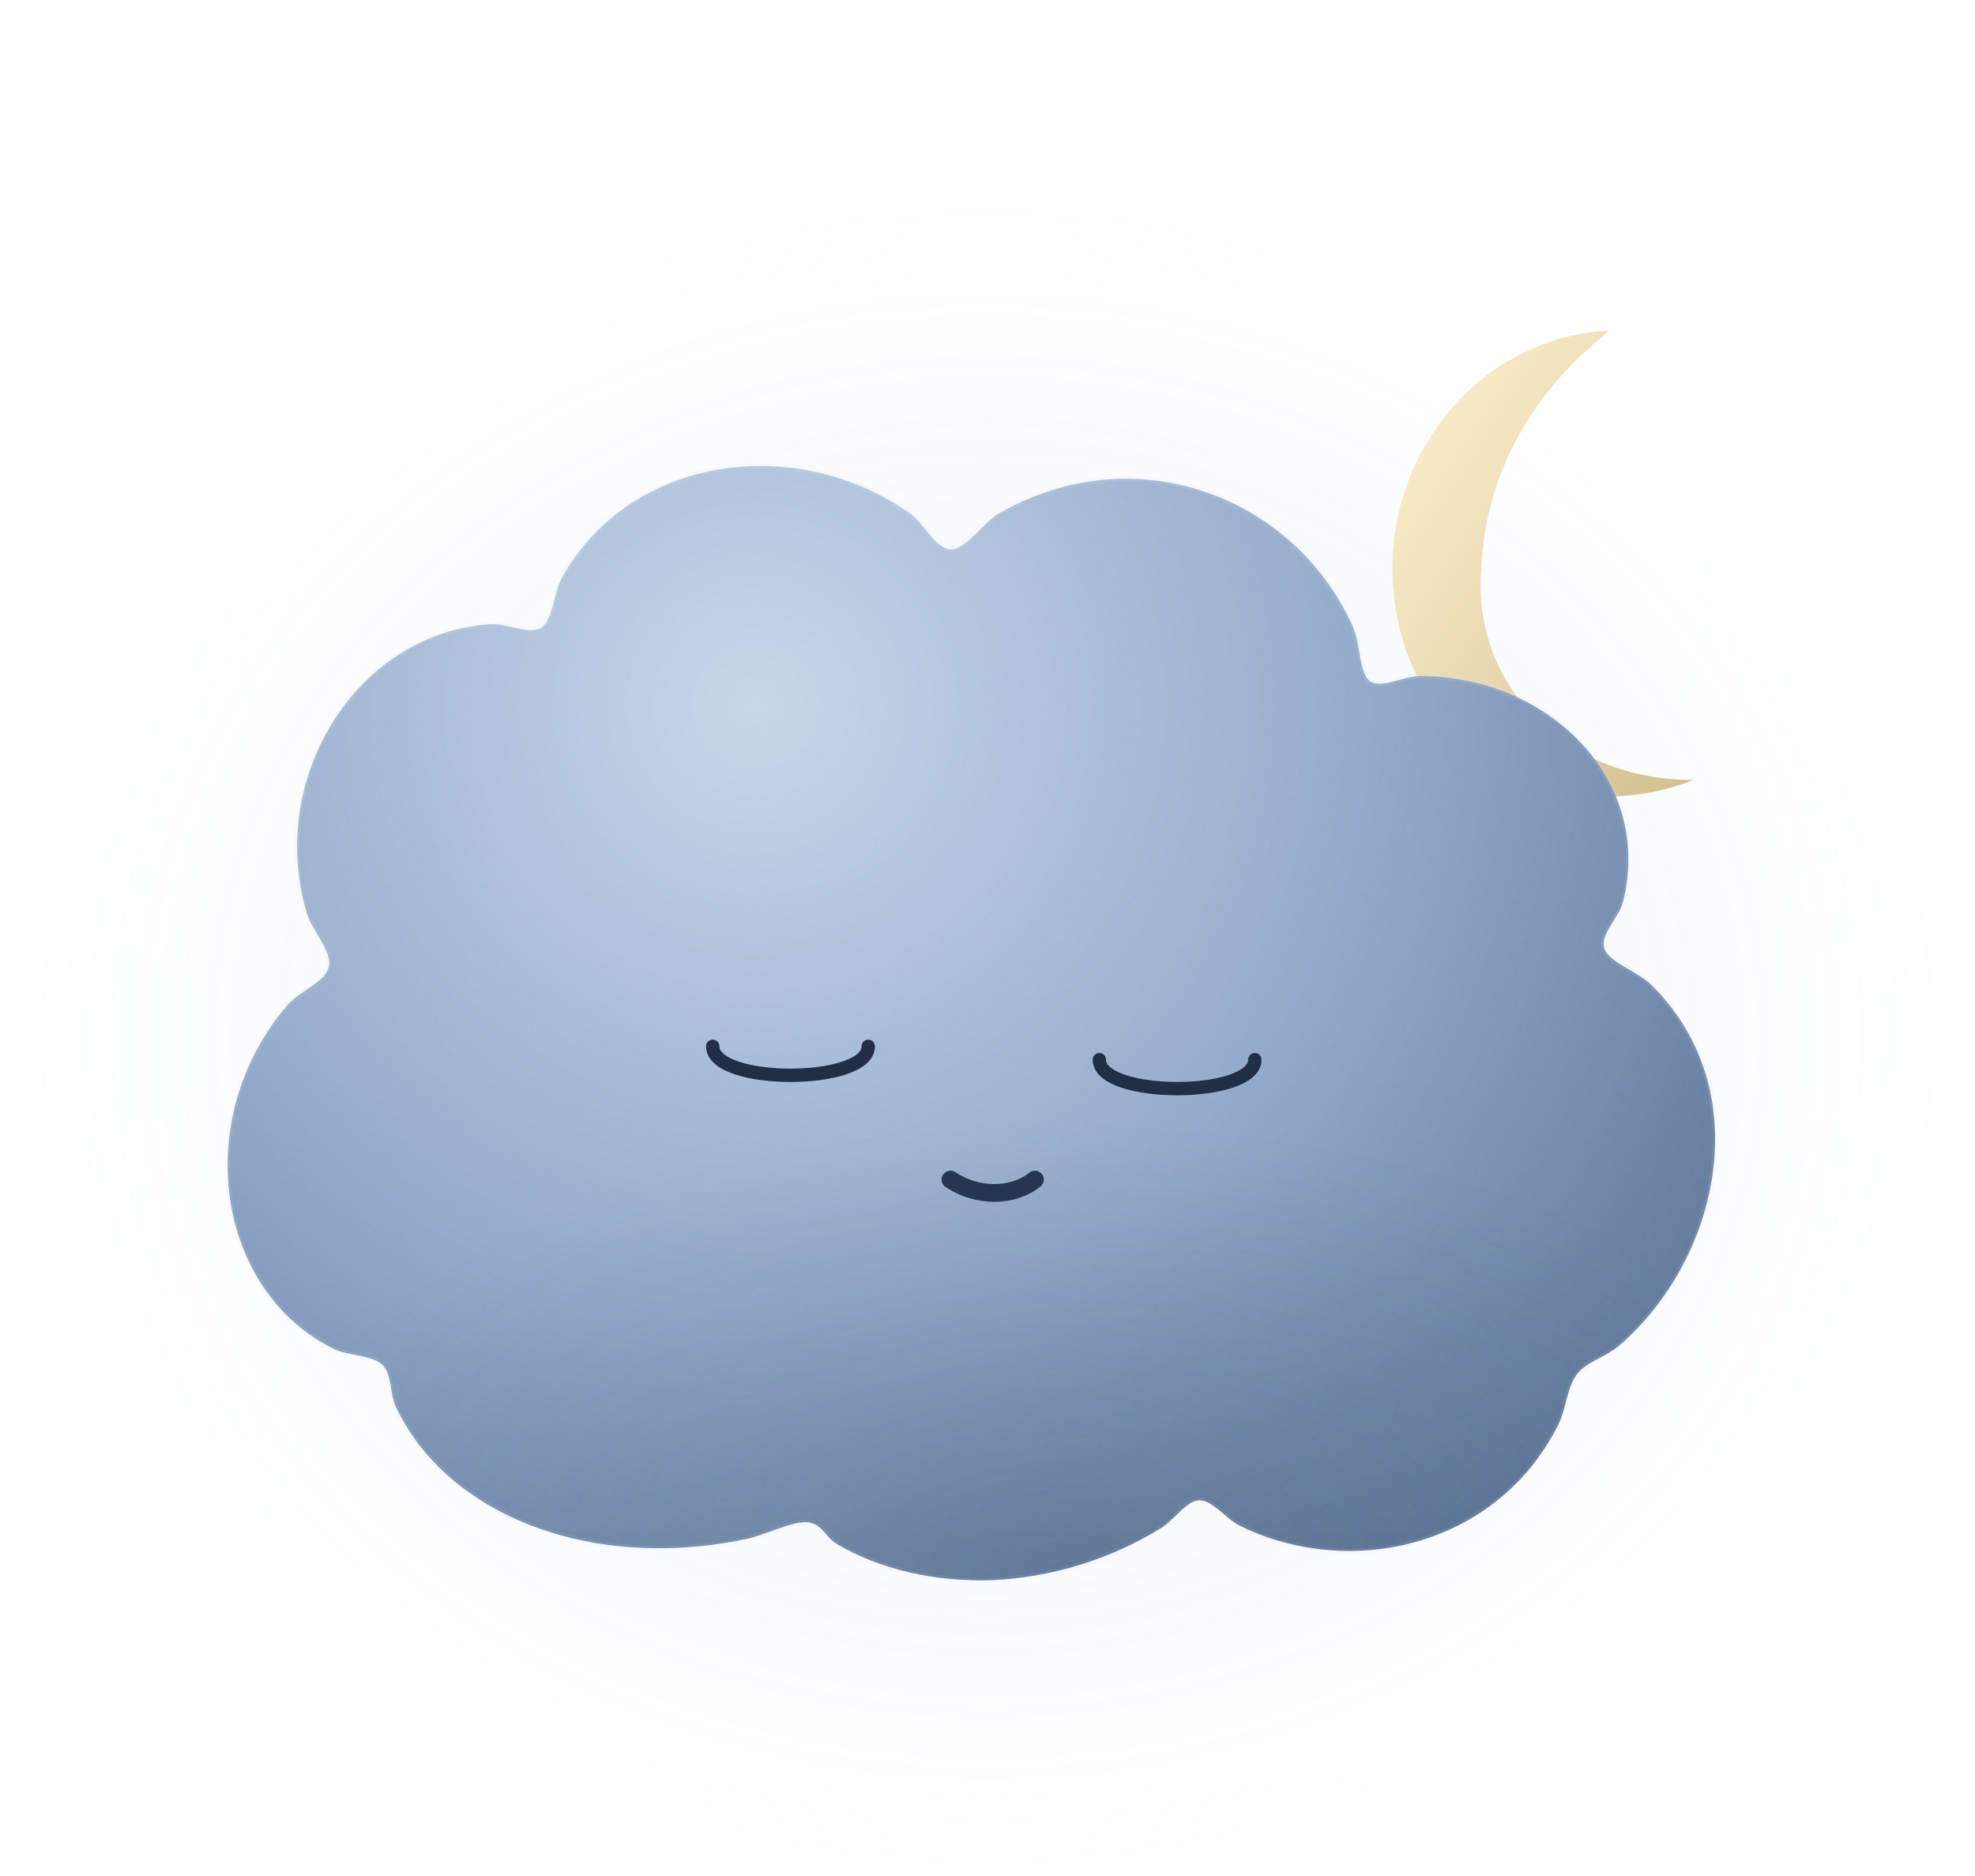
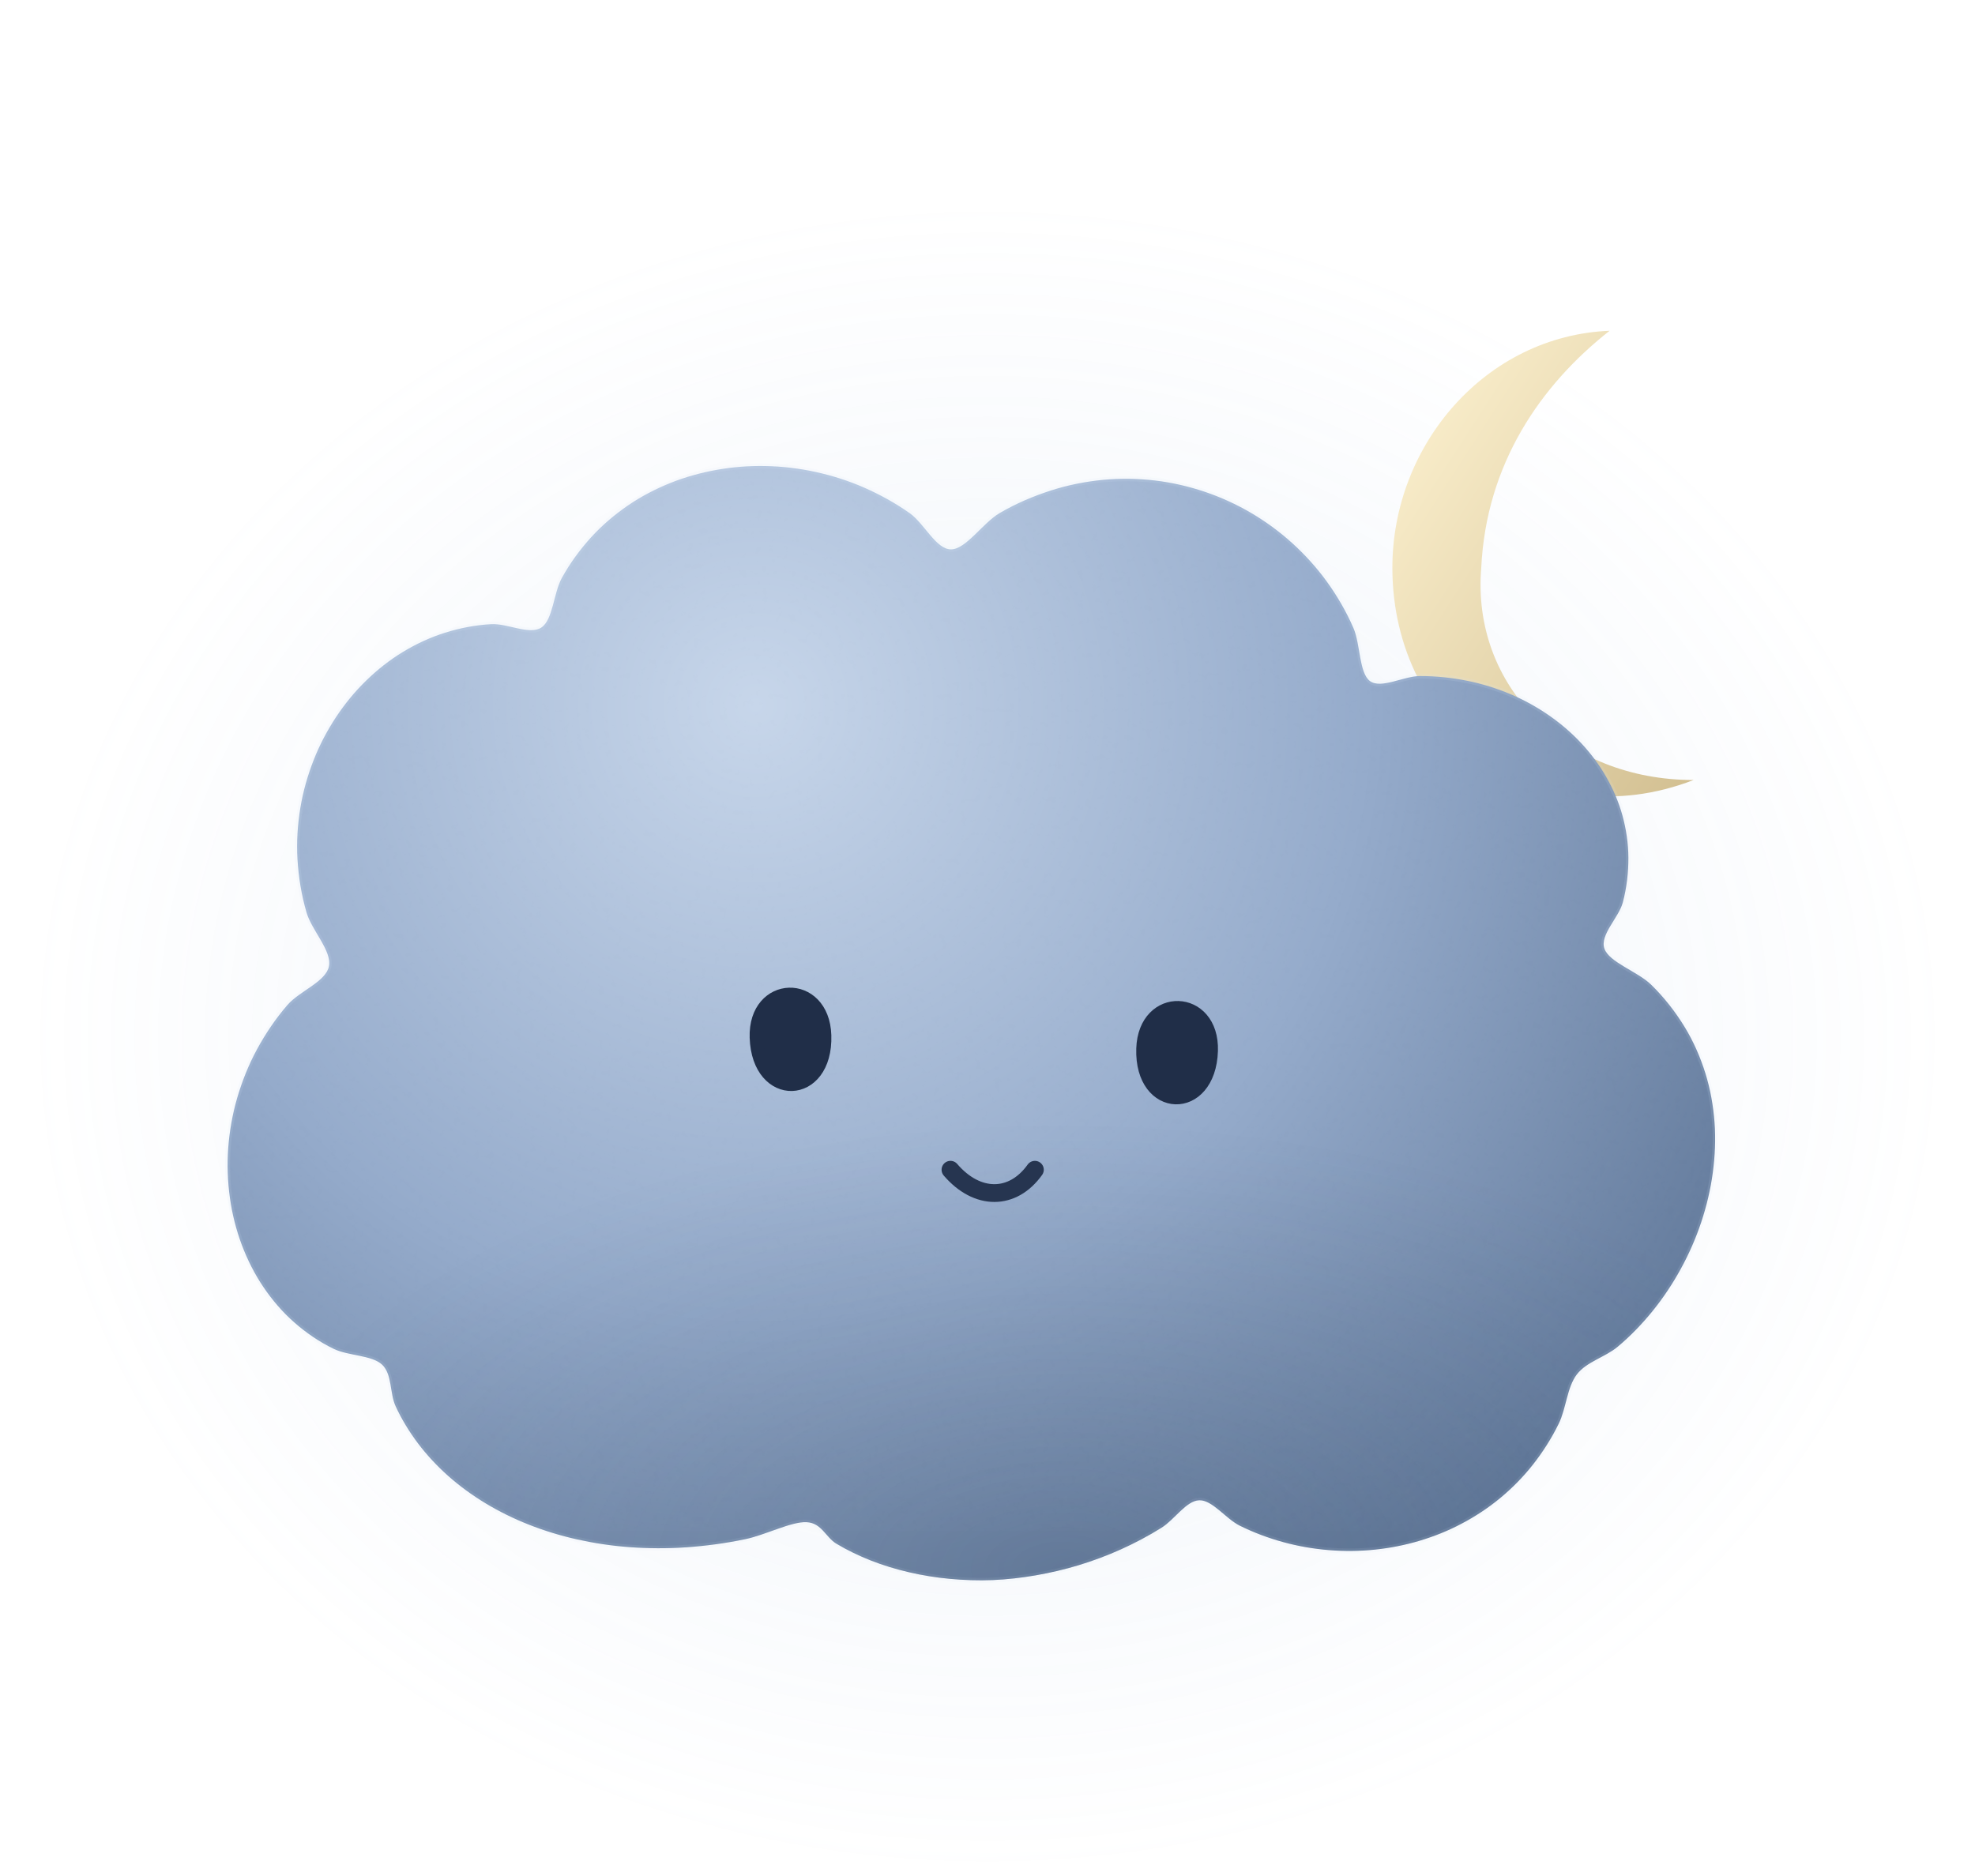
<svg xmlns="http://www.w3.org/2000/svg" viewBox="0 0 400 380" fill="none">
  <defs>
    <style>
      .low-light-texture {
        mix-blend-mode: soft-light;
      }
    </style>
    <radialGradient id="first-body" gradientUnits="userSpaceOnUse" cx="153.06" cy="142.81" r="225">
      <stop stop-color="#c6d5e9" />
      <stop offset=".55" stop-color="#94aaca" />
      <stop offset="1" stop-color="#637a9b" />
    </radialGradient>
    <radialGradient id="first-halo">
      <stop stop-color="#8daeda" stop-opacity=".16" />
      <stop offset="1" stop-color="#8daeda" stop-opacity="0" />
    </radialGradient>
    <linearGradient id="first-moon" x1="0" y1="0" x2="1" y2="1">
      <stop stop-color="#fff4d3" />
      <stop offset="1" stop-color="#d2bf91" />
    </linearGradient>
    <radialGradient id="first-shade">
      <stop stop-color="#233854" stop-opacity=".24" />
      <stop offset="1" stop-color="#233854" stop-opacity="0" />
    </radialGradient>
    <clipPath id="first-clip">
      <path class="low-light-outline" d="M77.36 276.4C75.28 274.48 70.58 274.66 67.62 273.24C64.66 271.81 61.97 269.95 59.59 267.86C57.21 265.77 55.11 263.31 53.34 260.69C51.57 258.07 50.09 255.14 48.96 252.13C47.83 249.12 47.01 245.87 46.56 242.61C46.1 239.34 45.98 235.92 46.22 232.55C46.47 229.18 47.07 225.72 48.04 222.39C49.01 219.06 50.34 215.71 52.04 212.57C53.74 209.43 55.81 206.34 58.24 203.54C60.67 200.74 65.98 198.86 66.62 195.75C67.26 192.64 63.15 188.47 62.09 184.86C61.03 181.24 60.46 177.59 60.25 174.06C60.04 170.53 60.28 167.01 60.83 163.65C61.38 160.3 62.32 157.02 63.53 153.95C64.73 150.88 66.29 147.93 68.06 145.25C69.83 142.57 71.9 140.05 74.16 137.86C76.41 135.66 78.92 133.68 81.58 132.07C84.23 130.46 87.11 129.11 90.1 128.17C93.09 127.23 96.26 126.6 99.52 126.43C102.77 126.25 107.25 128.68 109.63 127.12C112.01 125.55 112.11 120.1 113.8 117.05C115.49 114 117.52 111.25 119.75 108.8C121.98 106.36 124.51 104.22 127.17 102.39C129.84 100.56 132.76 99.04 135.75 97.84C138.75 96.63 141.95 95.74 145.17 95.17C148.39 94.59 151.75 94.33 155.08 94.4C158.41 94.47 161.82 94.86 165.14 95.59C168.46 96.31 171.8 97.36 174.99 98.76C178.18 100.16 181.34 101.89 184.27 103.97C187.21 106.06 189.58 111.29 192.61 111.28C195.63 111.28 199.03 105.95 202.41 103.96C205.78 101.97 209.34 100.48 212.85 99.35C216.36 98.22 219.94 97.53 223.45 97.19C226.97 96.86 230.51 96.93 233.93 97.33C237.35 97.73 240.75 98.52 243.99 99.61C247.22 100.7 250.39 102.14 253.34 103.87C256.29 105.6 259.13 107.67 261.69 109.99C264.25 112.31 266.65 114.94 268.72 117.8C270.79 120.67 272.64 123.82 274.1 127.18C275.56 130.54 275.24 136.34 277.48 137.97C279.73 139.59 284.29 136.95 287.56 136.94C290.83 136.93 294.06 137.28 297.12 137.89C300.17 138.5 303.15 139.44 305.92 140.61C308.68 141.78 311.33 143.25 313.72 144.91C316.12 146.57 318.35 148.49 320.28 150.57C322.22 152.66 323.95 154.97 325.33 157.41C326.72 159.85 327.85 162.48 328.6 165.2C329.34 167.92 329.79 170.81 329.8 173.74C329.81 176.67 329.48 179.73 328.67 182.8C327.86 185.87 323.98 189.37 324.94 192.15C325.89 194.92 331.69 196.8 334.39 199.44C337.1 202.08 339.33 204.98 341.17 207.98C343 210.97 344.39 214.18 345.4 217.42C346.41 220.65 347 224.04 347.25 227.4C347.5 230.76 347.34 234.21 346.89 237.57C346.44 240.94 345.63 244.33 344.55 247.57C343.47 250.81 342.06 254.02 340.42 257.01C338.78 260.01 336.85 262.91 334.72 265.54C332.59 268.17 330.21 270.64 327.65 272.78C325.09 274.93 321.35 275.8 319.36 278.4C317.37 280.99 317.2 285.3 315.7 288.36C314.21 291.42 312.4 294.21 310.41 296.74C308.42 299.26 306.16 301.52 303.77 303.5C301.37 305.48 298.75 307.19 296.04 308.62C293.34 310.06 290.45 311.21 287.52 312.09C284.59 312.97 281.52 313.57 278.46 313.89C275.41 314.21 272.26 314.24 269.17 313.99C266.09 313.74 262.96 313.21 259.94 312.38C256.93 311.56 253.92 310.44 251.08 309.03C248.24 307.61 245.54 303.82 242.9 303.89C240.26 303.96 237.89 307.8 235.25 309.45C232.6 311.11 229.85 312.56 227.06 313.82C224.27 315.08 221.39 316.15 218.51 317.03C215.62 317.91 212.68 318.59 209.77 319.1C206.86 319.6 203.93 319.94 201.03 320.06C198.13 320.18 195.2 320.07 192.37 319.81C189.55 319.55 186.75 319.09 184.08 318.47C181.41 317.85 178.81 317.05 176.36 316.09C173.92 315.12 171.56 313.99 169.4 312.69C167.23 311.4 166.43 308.48 163.36 308.33C160.29 308.17 155.03 310.92 150.96 311.77C146.9 312.62 142.88 313.15 138.98 313.42C135.09 313.69 131.26 313.66 127.57 313.39C123.89 313.13 120.3 312.58 116.89 311.82C113.47 311.06 110.18 310.04 107.09 308.82C103.99 307.6 101.05 306.14 98.33 304.5C95.62 302.86 93.07 301 90.79 298.98C88.52 296.96 86.44 294.73 84.66 292.37C82.88 290.01 81.33 287.47 80.11 284.81C78.9 282.14 79.45 278.33 77.36 276.4Z" />
    </clipPath>
    <filter id="first-velvet" x="0" y="0" width="100%" height="100%">
      <feTurbulence type="fractalNoise" baseFrequency=".72" numOctaves="3" seed="12" />
      <feColorMatrix type="saturate" values="0" />
    </filter>
  </defs>
  <ellipse cx="200" cy="210" rx="197" ry="169" fill="url(#first-halo)" />
  <path class="low-light-moon" d="M326 67C301 68 282 90 282 115C282 148 312 170 343 158C317 158 298 139 300 115C301 94 312 78 326 67Z" fill="url(#first-moon)" transform="translate(0 0)" />
  <path class="low-light-body" d="M77.36 276.4C75.28 274.48 70.58 274.66 67.62 273.24C64.66 271.81 61.97 269.95 59.59 267.86C57.21 265.77 55.11 263.31 53.34 260.69C51.57 258.07 50.09 255.14 48.96 252.13C47.83 249.12 47.01 245.87 46.56 242.61C46.1 239.34 45.98 235.92 46.22 232.55C46.47 229.18 47.07 225.72 48.04 222.39C49.01 219.06 50.34 215.71 52.04 212.57C53.74 209.43 55.81 206.34 58.24 203.54C60.67 200.74 65.98 198.86 66.62 195.75C67.26 192.64 63.15 188.47 62.09 184.86C61.03 181.24 60.46 177.59 60.25 174.06C60.04 170.53 60.28 167.01 60.83 163.65C61.38 160.3 62.32 157.02 63.53 153.95C64.73 150.88 66.29 147.93 68.06 145.25C69.83 142.57 71.9 140.05 74.16 137.86C76.41 135.66 78.92 133.68 81.58 132.07C84.23 130.46 87.11 129.11 90.1 128.17C93.09 127.23 96.26 126.6 99.52 126.43C102.77 126.25 107.25 128.68 109.63 127.12C112.01 125.55 112.11 120.1 113.8 117.05C115.49 114 117.52 111.25 119.75 108.8C121.98 106.36 124.51 104.22 127.17 102.39C129.84 100.56 132.76 99.04 135.75 97.84C138.75 96.63 141.95 95.74 145.17 95.17C148.39 94.59 151.75 94.33 155.08 94.4C158.41 94.47 161.82 94.86 165.14 95.59C168.46 96.31 171.8 97.36 174.99 98.76C178.18 100.16 181.34 101.89 184.27 103.97C187.21 106.06 189.58 111.29 192.61 111.28C195.63 111.28 199.03 105.95 202.41 103.96C205.78 101.97 209.34 100.48 212.85 99.35C216.36 98.22 219.94 97.53 223.45 97.19C226.97 96.86 230.51 96.93 233.93 97.33C237.35 97.73 240.75 98.52 243.99 99.61C247.22 100.7 250.39 102.14 253.34 103.87C256.29 105.6 259.13 107.67 261.69 109.99C264.25 112.31 266.65 114.94 268.72 117.8C270.79 120.67 272.64 123.82 274.1 127.18C275.56 130.54 275.24 136.34 277.48 137.97C279.73 139.59 284.29 136.95 287.56 136.94C290.83 136.93 294.06 137.28 297.12 137.89C300.17 138.5 303.15 139.44 305.92 140.61C308.68 141.78 311.33 143.25 313.72 144.91C316.12 146.57 318.35 148.49 320.28 150.57C322.22 152.66 323.95 154.97 325.33 157.41C326.72 159.85 327.85 162.48 328.6 165.2C329.34 167.92 329.79 170.81 329.8 173.74C329.81 176.67 329.48 179.73 328.67 182.8C327.86 185.87 323.98 189.37 324.94 192.15C325.89 194.92 331.69 196.8 334.39 199.44C337.1 202.08 339.33 204.98 341.17 207.98C343 210.97 344.39 214.18 345.4 217.42C346.41 220.65 347 224.04 347.25 227.4C347.5 230.76 347.34 234.21 346.89 237.57C346.44 240.94 345.63 244.33 344.55 247.57C343.47 250.81 342.06 254.02 340.42 257.01C338.78 260.01 336.85 262.91 334.72 265.54C332.59 268.17 330.21 270.64 327.65 272.78C325.09 274.93 321.35 275.8 319.36 278.4C317.37 280.99 317.2 285.3 315.7 288.36C314.21 291.42 312.4 294.21 310.41 296.74C308.42 299.26 306.16 301.52 303.77 303.5C301.37 305.48 298.75 307.19 296.04 308.62C293.34 310.06 290.45 311.21 287.52 312.09C284.59 312.97 281.52 313.57 278.46 313.89C275.41 314.21 272.26 314.24 269.17 313.99C266.09 313.74 262.96 313.21 259.94 312.38C256.93 311.56 253.92 310.44 251.08 309.03C248.24 307.61 245.54 303.82 242.9 303.89C240.26 303.96 237.89 307.8 235.25 309.45C232.6 311.11 229.85 312.56 227.06 313.82C224.27 315.08 221.39 316.15 218.51 317.03C215.62 317.91 212.68 318.59 209.77 319.1C206.86 319.6 203.93 319.94 201.03 320.06C198.13 320.18 195.2 320.07 192.37 319.81C189.55 319.55 186.75 319.09 184.08 318.47C181.41 317.85 178.81 317.05 176.36 316.09C173.92 315.12 171.56 313.99 169.4 312.69C167.23 311.4 166.43 308.48 163.36 308.33C160.29 308.17 155.03 310.92 150.96 311.77C146.9 312.62 142.88 313.15 138.98 313.42C135.09 313.69 131.26 313.66 127.57 313.39C123.89 313.13 120.3 312.58 116.89 311.82C113.47 311.06 110.18 310.04 107.09 308.82C103.99 307.6 101.05 306.14 98.33 304.5C95.62 302.86 93.07 301 90.79 298.98C88.52 296.96 86.44 294.73 84.66 292.37C82.88 290.01 81.33 287.47 80.11 284.81C78.9 282.14 79.45 278.33 77.36 276.4Z" fill="url(#first-body)" stroke="#d1e1f4" stroke-opacity=".12" stroke-width="1" />
  <g clip-path="url(#first-clip)">
    <g class="low-light-plush">
      <ellipse cx="215" cy="318" rx="168" ry="91" fill="url(#first-shade)" />
    </g>
    <rect x="20" y="90" width="360" height="220" filter="url(#first-velvet)" opacity=".07" class="low-light-texture" />
  </g>
-   <g class="low-light-face" transform="translate(198.8 220.94) rotate(0) scale(0.9)">
-     <path class="low-light-eye" d="M-60.5 -10C-60.5 -1.3 -25.5 -1.3 -25.5 -10C-25.5 -1.3 -60.5 -1.3 -60.5 -10Z" fill="#202e48" stroke="#202e48" stroke-width="3" stroke-linejoin="round" />
-     <path class="low-light-eye" d="M26.5 -7C26.5 1.7 61.5 1.7 61.5 -7C61.5 1.7 26.5 1.7 26.5 -7Z" fill="#202e48" stroke="#202e48" stroke-width="3" stroke-linejoin="round" />
-     <path class="low-light-mouth" d="M-7 20C-1 24 7 24 12 20" fill="none" stroke="#263550" stroke-width="4" stroke-linecap="round" />
+   <g class="low-light-face" transform="translate(198.8 218.94) rotate(0) scale(0.9)">
+     <path class="low-light-eye" d="M-50.69 -9.76C-51.08 -22.39 -35.71 -22.87 -35.31 -10.24C-34.86 4.13 -50.23 4.61 -50.69 -9.76Z" fill="#202e48" stroke="#202e48" stroke-width="3" stroke-linejoin="round" />
+     <path class="low-light-eye" d="M36.31 -7.24C36.71 -19.87 52.08 -19.39 51.69 -6.76C51.23 7.61 35.86 7.13 36.31 -7.24Z" fill="#202e48" stroke="#202e48" stroke-width="3" stroke-linejoin="round" />
+     <path class="low-light-mouth" d="M-7 20C-1 27 7 27 12 20" fill="none" stroke="#263550" stroke-width="4" stroke-linecap="round" />
  </g>
</svg>
